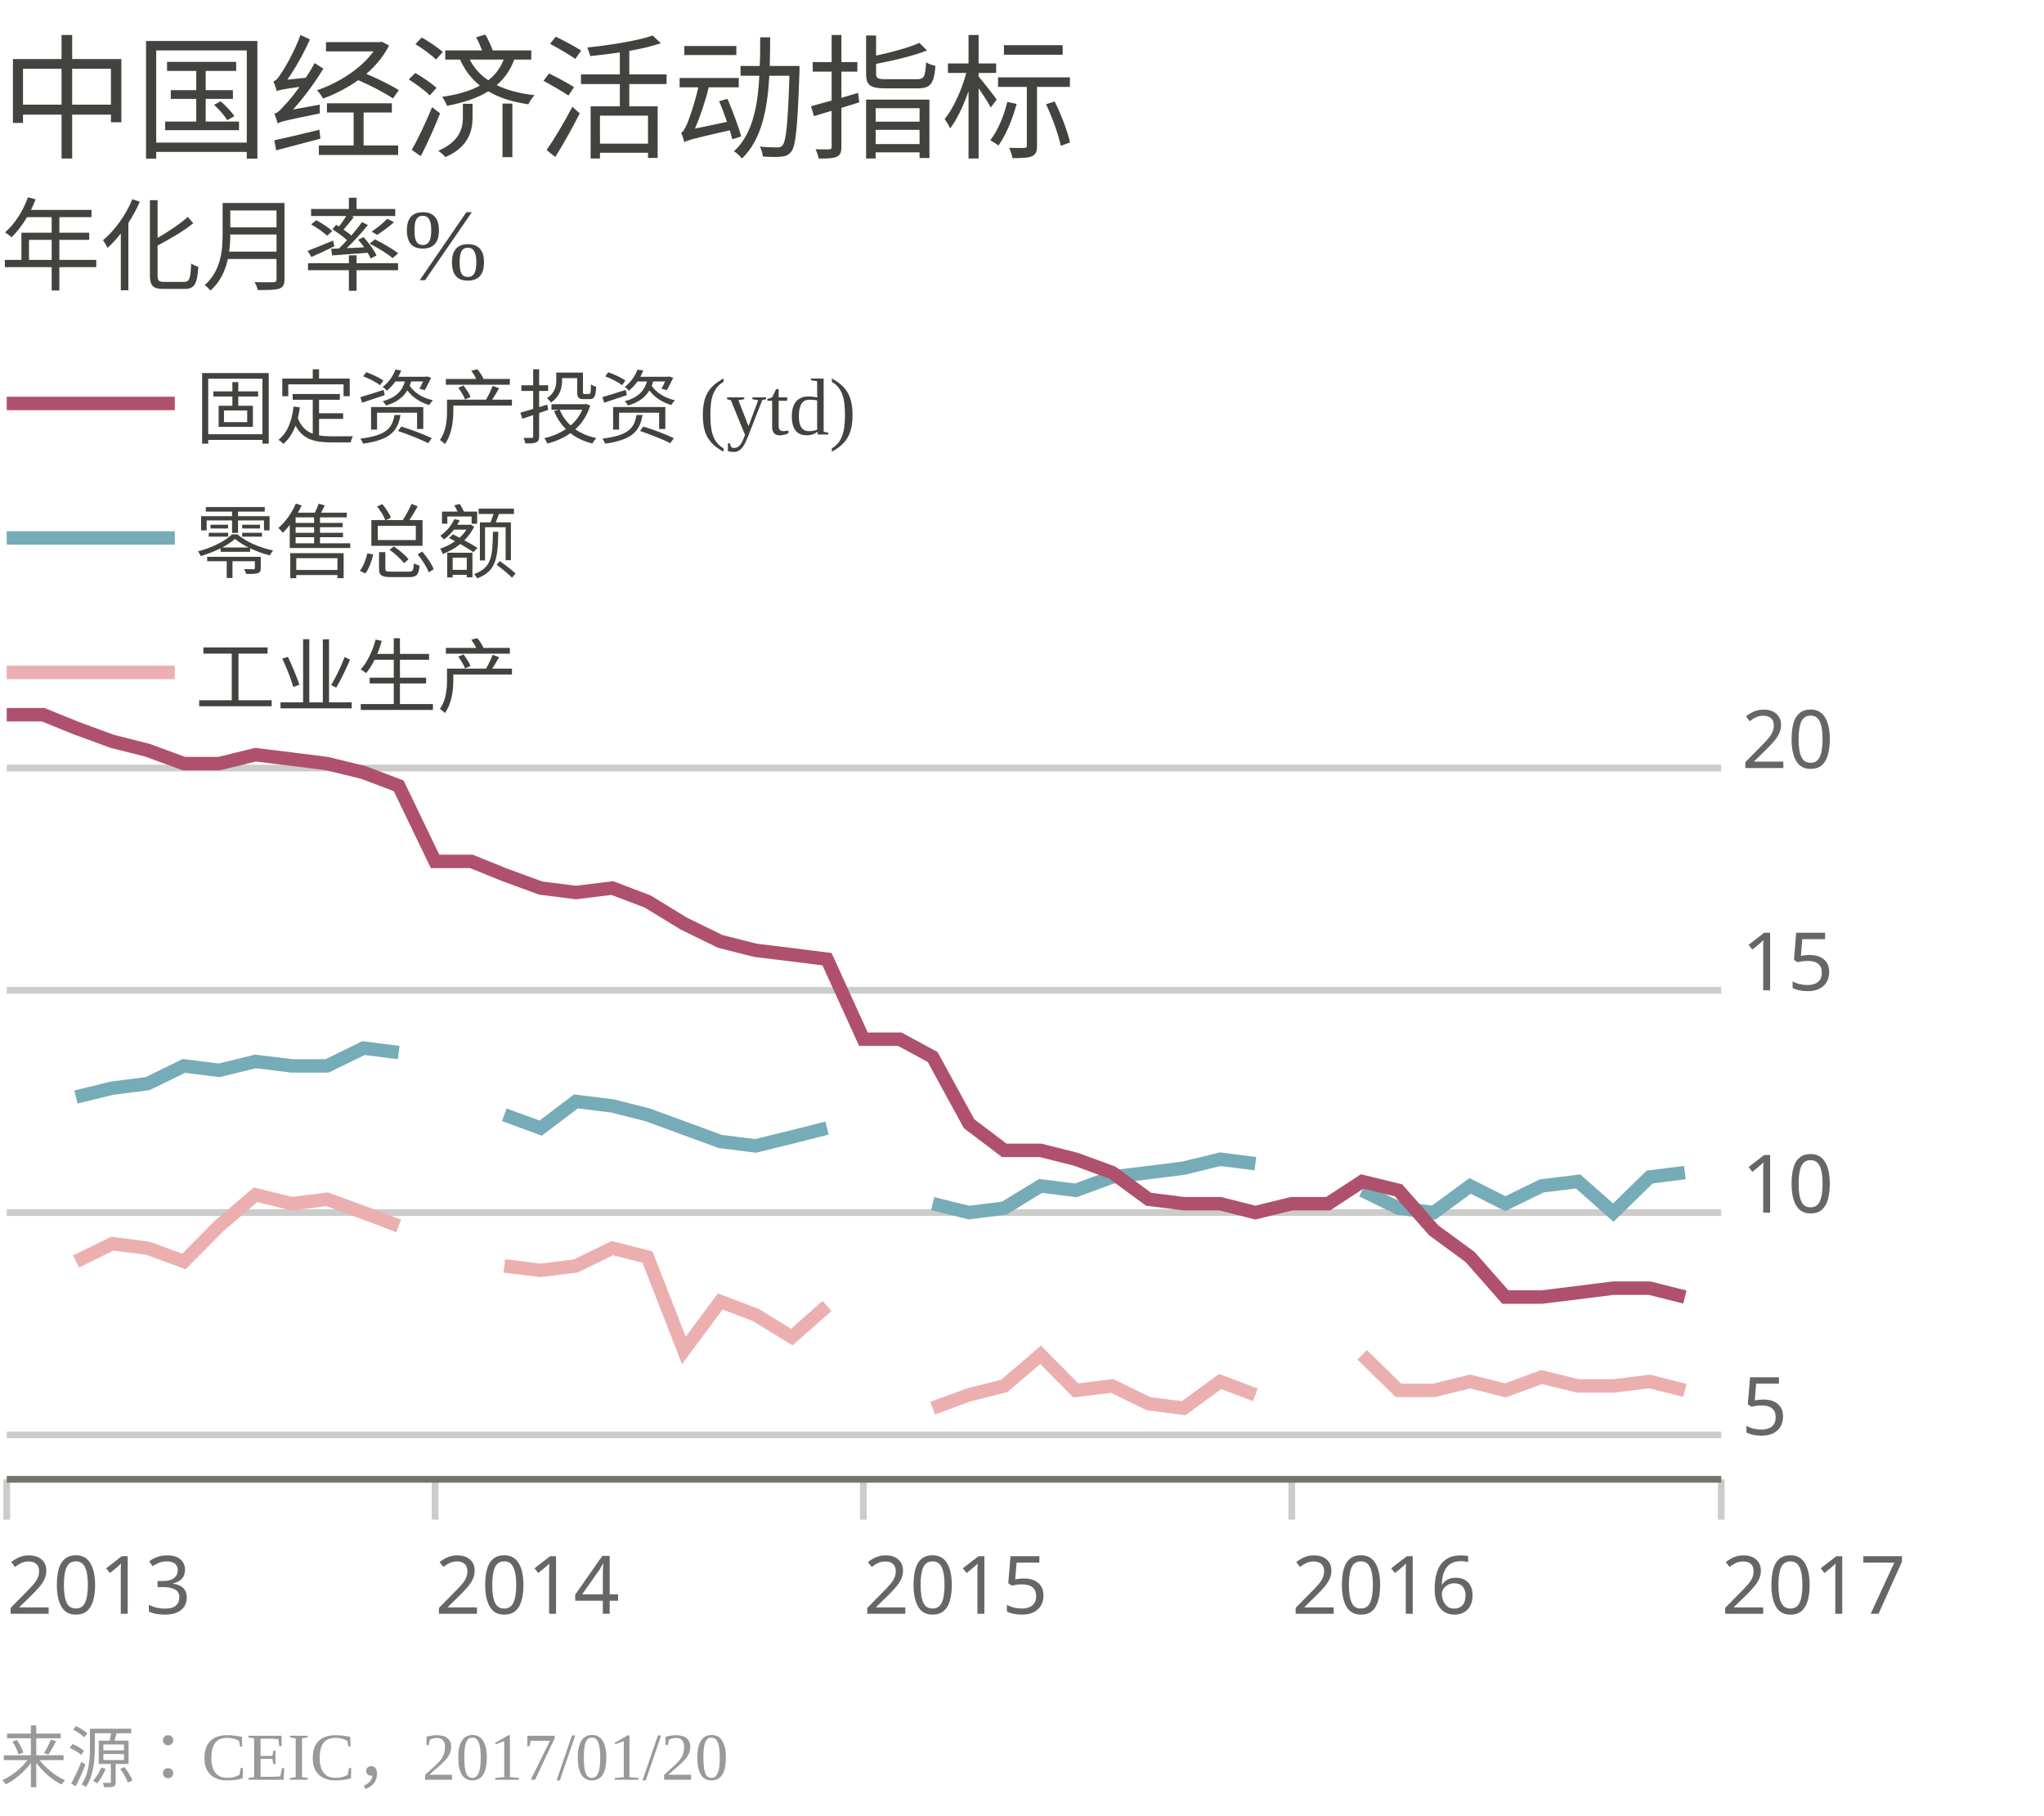
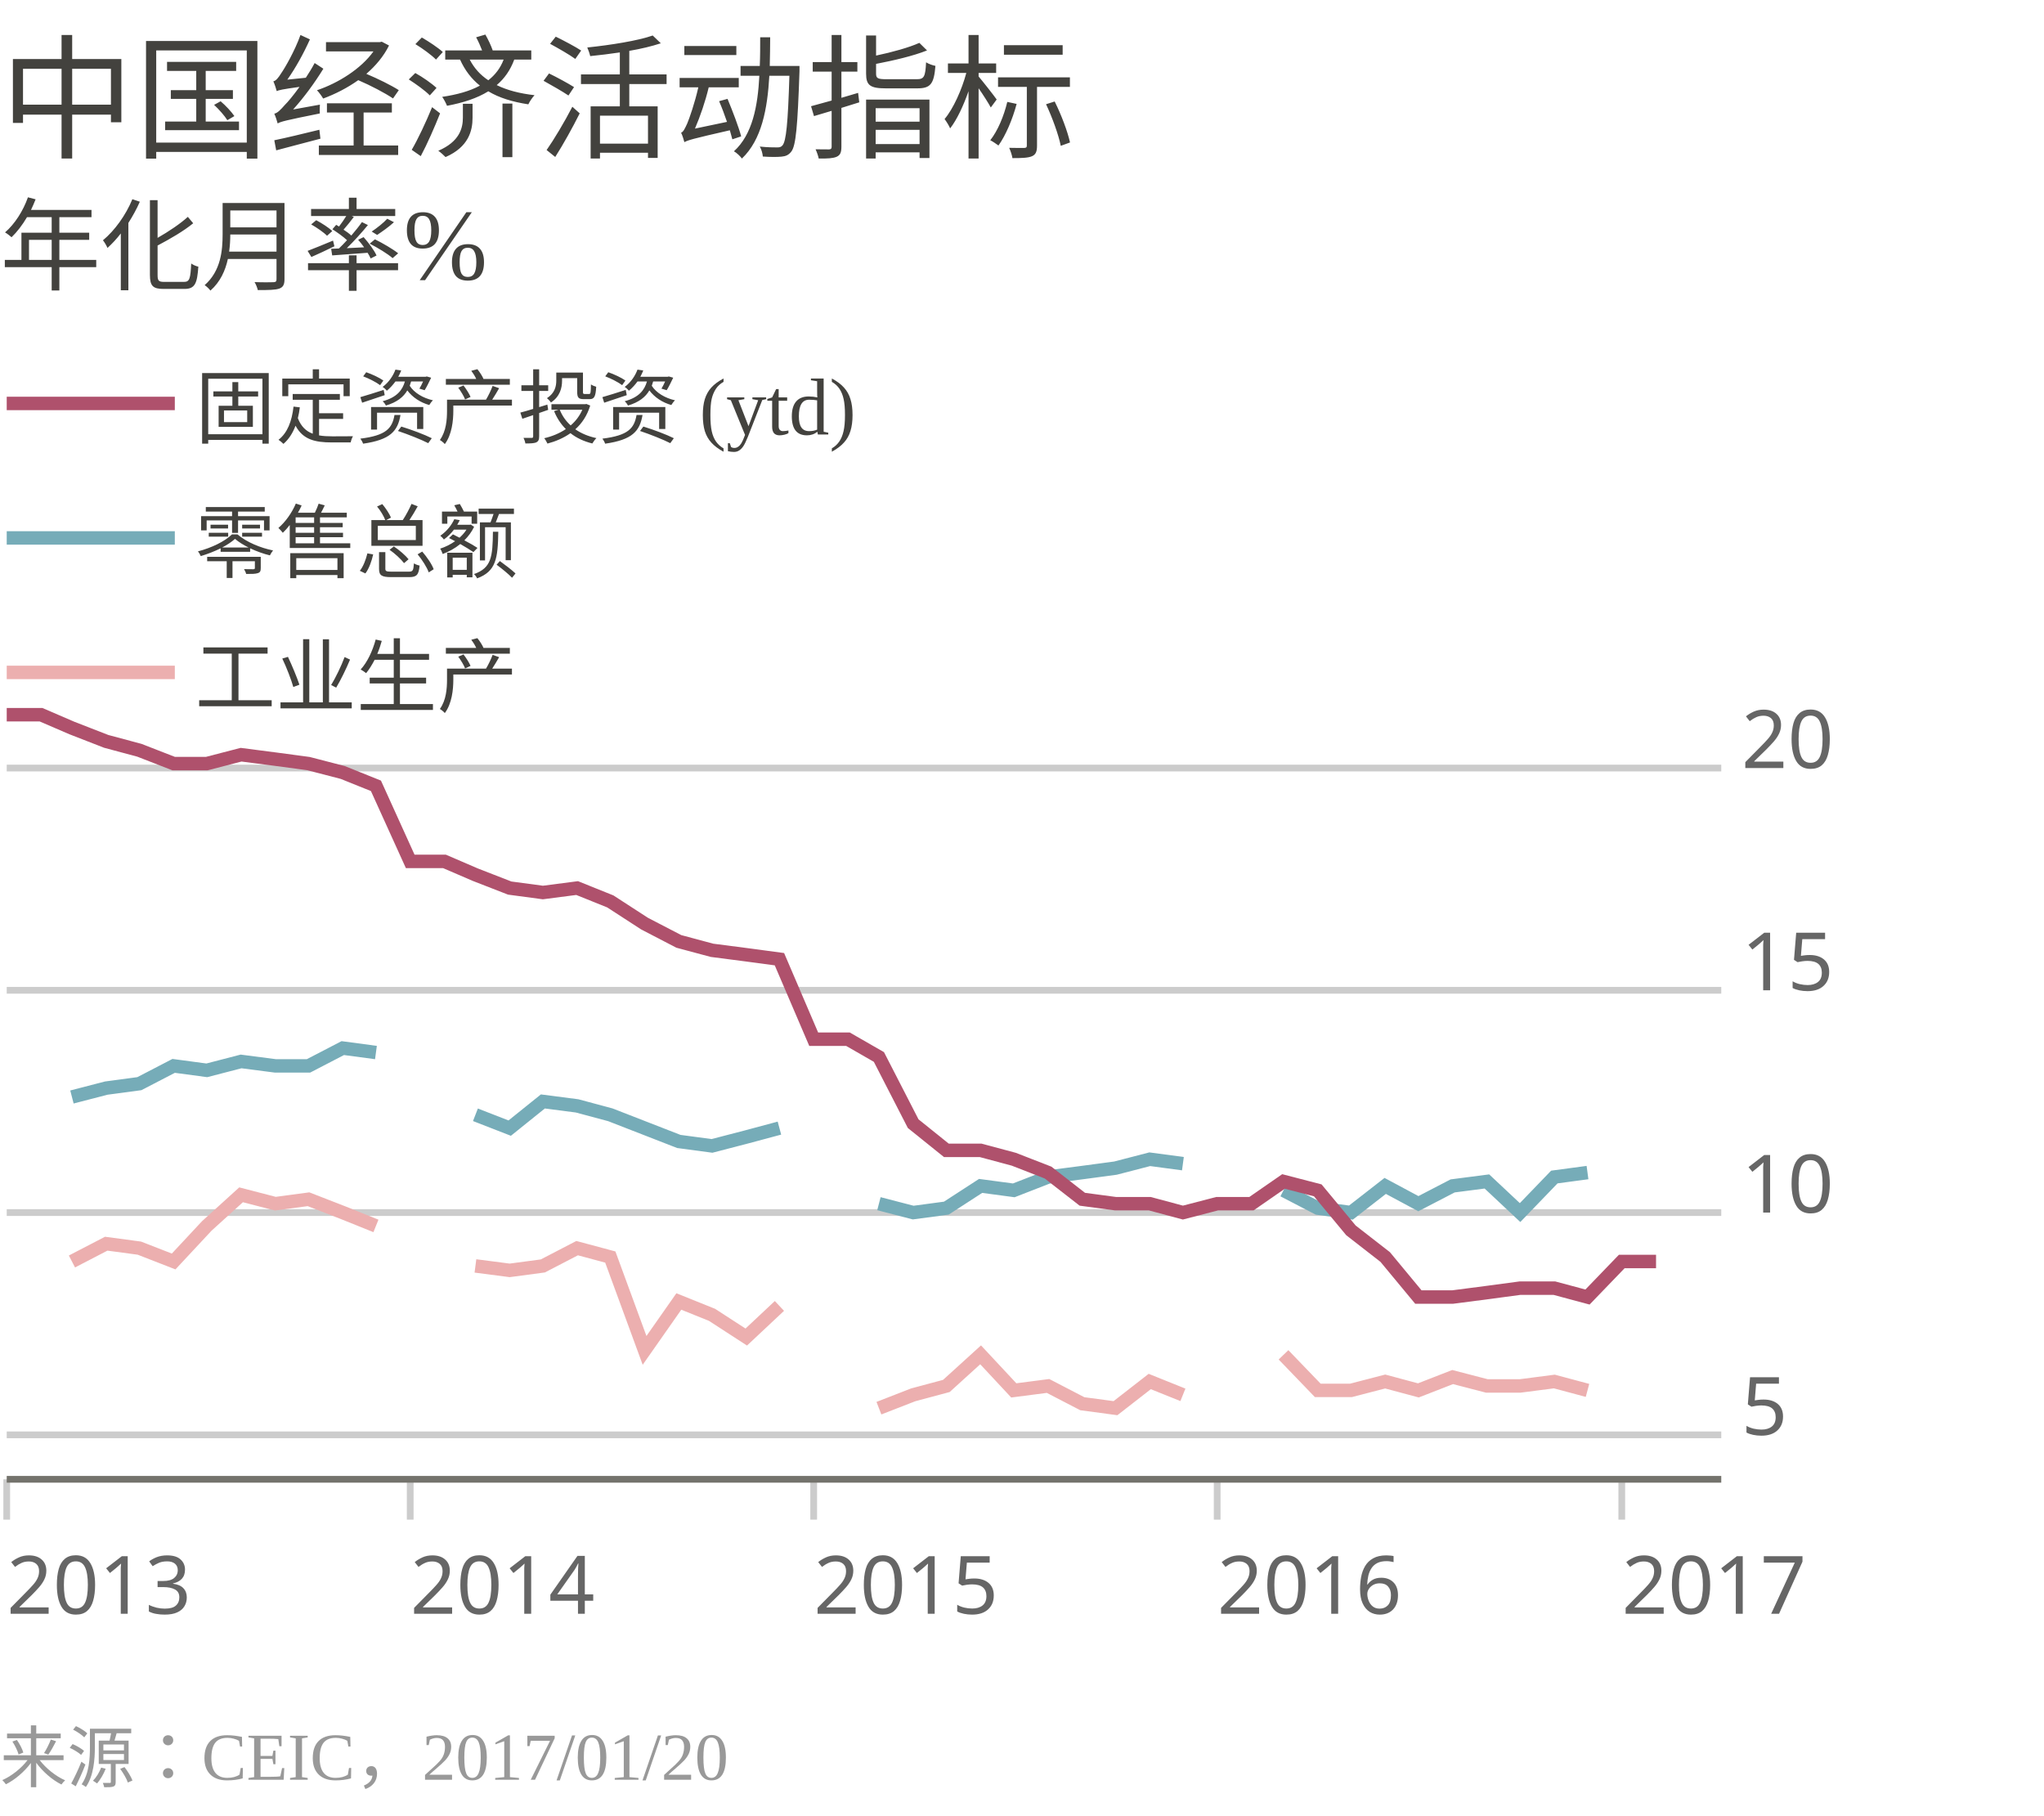
<svg xmlns="http://www.w3.org/2000/svg" viewBox="0 0 304 270">
  <text class="chart-title" fill="#43423e" font-size="20" y="22">中国经济活动指标</text>
  <text class="chart-subtitle" fill="#43423e" font-size="15" y="42">年化月率%</text>
  <text class="chart-source" font-size="10" fill-opacity="0.4" y="265">来源：CEIC，2017/01/20</text>
  <g transform="translate(1,100)">
    <g transform="translate(0,120)" class="x axis">
      <g class="tick" style="" transform="translate(0,0)">
        <line y2="6" x2="0" fill="none" stroke="#000" stroke-opacity="0.2" />
        <text dy="0" style="" y="20" x="0" font-family="MetricWeb,sans-serif" fill-opacity="0.6" font-size="12" text-anchor="start">2013</text>
      </g>
-       <g class="tick" style="" transform="translate(63.70637,0)">
+       <g class="tick" style="" transform="translate(60.00967,0)">
        <line y2="6" x2="0" fill="none" stroke="#000" stroke-opacity="0.2" />
        <text dy="0" style="" y="20" x="0" font-family="MetricWeb,sans-serif" fill-opacity="0.6" font-size="12" text-anchor="start">2014</text>
      </g>
-       <g class="tick" style="" transform="translate(127.4127,0)">
+       <g class="tick" style="" transform="translate(120.0193,0)">
        <line y2="6" x2="0" fill="none" stroke="#000" stroke-opacity="0.2" />
        <text dy="0" style="" y="20" x="0" font-family="MetricWeb,sans-serif" fill-opacity="0.6" font-size="12" text-anchor="start">2015</text>
      </g>
-       <g class="tick" style="" transform="translate(191.1191,0)">
+       <g class="tick" style="" transform="translate(180.029,0)">
        <line y2="6" x2="0" fill="none" stroke="#000" stroke-opacity="0.2" />
        <text dy="0" style="" y="20" x="0" font-family="MetricWeb,sans-serif" fill-opacity="0.6" font-size="12" text-anchor="start">2016</text>
      </g>
-       <g class="tick" style="" transform="translate(255,0)">
+       <g class="tick" style="" transform="translate(240.2031,0)">
        <line y2="6" x2="0" fill="none" stroke="#000" stroke-opacity="0.2" />
        <text dy="0" style="" y="20" x="0" font-family="MetricWeb,sans-serif" fill-opacity="0.6" font-size="12" text-anchor="start">2017</text>
      </g>
      <path class="domain" d="M0,0V0H255V0" fill="none" stroke="#74736c" />
    </g>
    <g transform="translate(255,0)" class="y axis">
      <g class="tick" style="" transform="translate(0,113.3889)">
        <line x2="-255" y2="0" fill="none" stroke="#000" stroke-opacity="0.2" />
        <text dy="0" style="text-anchor: start;" x="3" y="0" font-family="MetricWeb,sans-serif" fill-opacity="0.6" font-size="12">5</text>
      </g>
      <g class="tick" style="" transform="translate(0,80.33333)">
        <line x2="-255" y2="0" fill="none" stroke="#000" stroke-opacity="0.2" />
        <text dy="0" style="text-anchor: start;" x="3" y="0" font-family="MetricWeb,sans-serif" fill-opacity="0.6" font-size="12">10</text>
      </g>
      <g class="tick" style="" transform="translate(0,47.27778)">
        <line x2="-255" y2="0" fill="none" stroke="#000" stroke-opacity="0.2" />
        <text dy="0" style="text-anchor: start;" x="3" y="0" font-family="MetricWeb,sans-serif" fill-opacity="0.6" font-size="12">15</text>
      </g>
      <g class="tick" style="" transform="translate(0,14.22222)">
        <line x2="-255" y2="0" fill="none" stroke="#000" stroke-opacity="0.2" />
        <text dy="0" style="text-anchor: start;" x="3" y="0" font-family="MetricWeb,sans-serif" fill-opacity="0.6" font-size="12">20</text>
      </g>
      <path class="domain" d="M-255,1H0V120H-255" fill="none" stroke="#000" stroke-opacity="0" />
    </g>
    <g class="chart-key" transform="translate(0,-35)">
      <g class="key-element" transform="translate(0,0)">
        <text x="28" font-size="12" fill="#43423e">固定资产投资 (ytd)</text>
        <line x1="0" x2="25" y1="-5" y2="-5" stroke-width="2" fill="none" stroke="#af516c" />
      </g>
      <g class="key-element" transform="translate(0,20)">
        <text x="28" font-size="12" fill="#43423e">零售总额</text>
        <line x1="0" x2="25" y1="-5" y2="-5" stroke-width="2" fill="none" stroke="#76acb8" />
      </g>
      <g class="key-element" transform="translate(0,40)">
        <text x="28" font-size="12" fill="#43423e">工业生产</text>
        <line x1="0" x2="25" y1="-5" y2="-5" stroke-width="2" fill="none" stroke="#ecafaf" />
      </g>
    </g>
    <g>
-       <path d="M10.298,87.606L15.708,84.961L20.945,85.622L26.355,87.606L31.591,82.317L37.002,77.689L42.413,79.011L47.649,78.35L53.06,80.333L58.296,82.317M74.004,88.267L79.415,88.928L84.651,88.267L90.062,85.622L95.298,86.944L100.708,100.828L106.119,93.556L111.355,95.539L116.766,98.844L122.002,94.217M137.71,109.422L143.121,107.439L148.357,106.117L153.768,101.489L159.004,106.778L164.415,106.117L169.825,108.761L175.062,109.422L180.472,105.456L185.708,107.439M201.591,101.489L207.002,106.778L212.238,106.778L217.649,105.456L222.885,106.778L228.296,104.794L233.706,106.117L238.943,106.117L244.353,105.456L249.589,106.778" stroke-width="2" fill="none" stroke="#ecafaf" />
-       <path d="M10.298,63.144L15.708,61.822L20.945,61.161L26.355,58.517L31.591,59.178L37.002,57.856L42.413,58.517L47.649,58.517L53.06,55.872L58.296,56.533M74.004,65.789L79.415,67.772L84.651,63.806L90.062,64.467L95.298,65.789L100.708,67.772L106.119,69.756L111.355,70.417L116.766,69.094L122.002,67.772M137.71,79.011L143.121,80.333L148.357,79.672L153.768,76.367L159.004,77.028L164.415,75.044L169.825,74.383L175.062,73.722L180.472,72.4L185.708,73.061M201.591,77.028L207.002,79.672L212.238,80.333L217.649,76.367L222.885,79.011L228.296,76.367L233.706,75.706L238.943,80.333L244.353,75.044L249.589,74.383" stroke-width="2" fill="none" stroke="#76acb8" />
-       <path d="M0,6.289L5.411,6.289L10.298,8.272L15.708,10.256L20.945,11.578L26.355,13.561L31.591,13.561L37.002,12.239L42.413,12.9L47.649,13.561L53.06,14.883L58.296,16.867L63.706,28.106L69.117,28.106L74.004,30.089L79.415,32.072L84.651,32.733L90.062,32.072L95.298,34.056L100.708,37.361L106.119,40.006L111.355,41.328L116.766,41.989L122.002,42.65L127.413,54.55L132.823,54.55L137.71,57.194L143.121,67.111L148.357,71.078L153.768,71.078L159.004,72.4L164.415,74.383L169.825,78.35L175.062,79.011L180.472,79.011L185.708,80.333L191.119,79.011L196.53,79.011L201.591,75.706L207.002,77.028L212.238,82.978L217.649,86.944L222.885,92.894L228.296,92.894L233.706,92.233L238.943,91.572L244.353,91.572L249.589,92.894" stroke-width="2" fill="none" stroke="#af516c" />
+       <path d="M9.7,87.606L14.797,84.961L19.729,85.622L24.826,87.606L29.758,82.317L34.855,77.689L39.952,79.011L44.884,78.35L49.981,80.333L54.913,82.317M69.71,88.267L74.807,88.928L79.739,88.267L84.836,85.622L89.768,86.944L94.865,100.828L99.961,93.556L104.894,95.539L109.99,98.844L114.923,94.217M129.72,109.422L134.816,107.439L139.749,106.117L144.845,101.489L149.778,106.778L154.874,106.117L159.971,108.761L164.903,109.422L170,105.456L174.932,107.439M189.894,101.489L194.99,106.778L199.923,106.778L205.019,105.456L209.952,106.778L215.048,104.794L220.145,106.117L225.077,106.117L230.174,105.456L235.106,106.778" stroke-width="2" fill="none" stroke="#ecafaf" />
+       <path d="M9.7,63.144L14.797,61.822L19.729,61.161L24.826,58.517L29.758,59.178L34.855,57.856L39.952,58.517L44.884,58.517L49.981,55.872L54.913,56.533M69.71,65.789L74.807,67.772L79.739,63.806L84.836,64.467L89.768,65.789L94.865,67.772L99.961,69.756L104.894,70.417L109.99,69.094L114.923,67.772M129.72,79.011L134.816,80.333L139.749,79.672L144.845,76.367L149.778,77.028L154.874,75.044L159.971,74.383L164.903,73.722L170,72.4L174.932,73.061M189.894,77.028L194.99,79.672L199.923,80.333L205.019,76.367L209.952,79.011L215.048,76.367L220.145,75.706L225.077,80.333L230.174,75.044L235.106,74.383" stroke-width="2" fill="none" stroke="#76acb8" />
+       <path d="M0,6.289L5.097,6.289L9.7,8.272L14.797,10.256L19.729,11.578L24.826,13.561L29.758,13.561L34.855,12.239L39.952,12.9L44.884,13.561L49.981,14.883L54.913,16.867L60.01,28.106L65.106,28.106L69.71,30.089L74.807,32.072L79.739,32.733L84.836,32.072L89.768,34.056L94.865,37.361L99.961,40.006L104.894,41.328L109.99,41.989L114.923,42.65L120.019,54.55L125.116,54.55L129.72,57.194L134.816,67.111L139.749,71.078L144.845,71.078L149.778,72.4L154.874,74.383L159.971,78.35L164.903,79.011L170,79.011L174.932,80.333L180.029,79.011L185.126,79.011L189.894,75.706L194.99,77.028L199.923,82.978L205.019,86.944L209.952,92.894L215.048,92.894L220.145,92.233L225.077,91.572L230.174,91.572L235.106,92.894L240.203,87.606L245.3,87.606" stroke-width="2" fill="none" stroke="#af516c" />
    </g>
  </g>
</svg>
